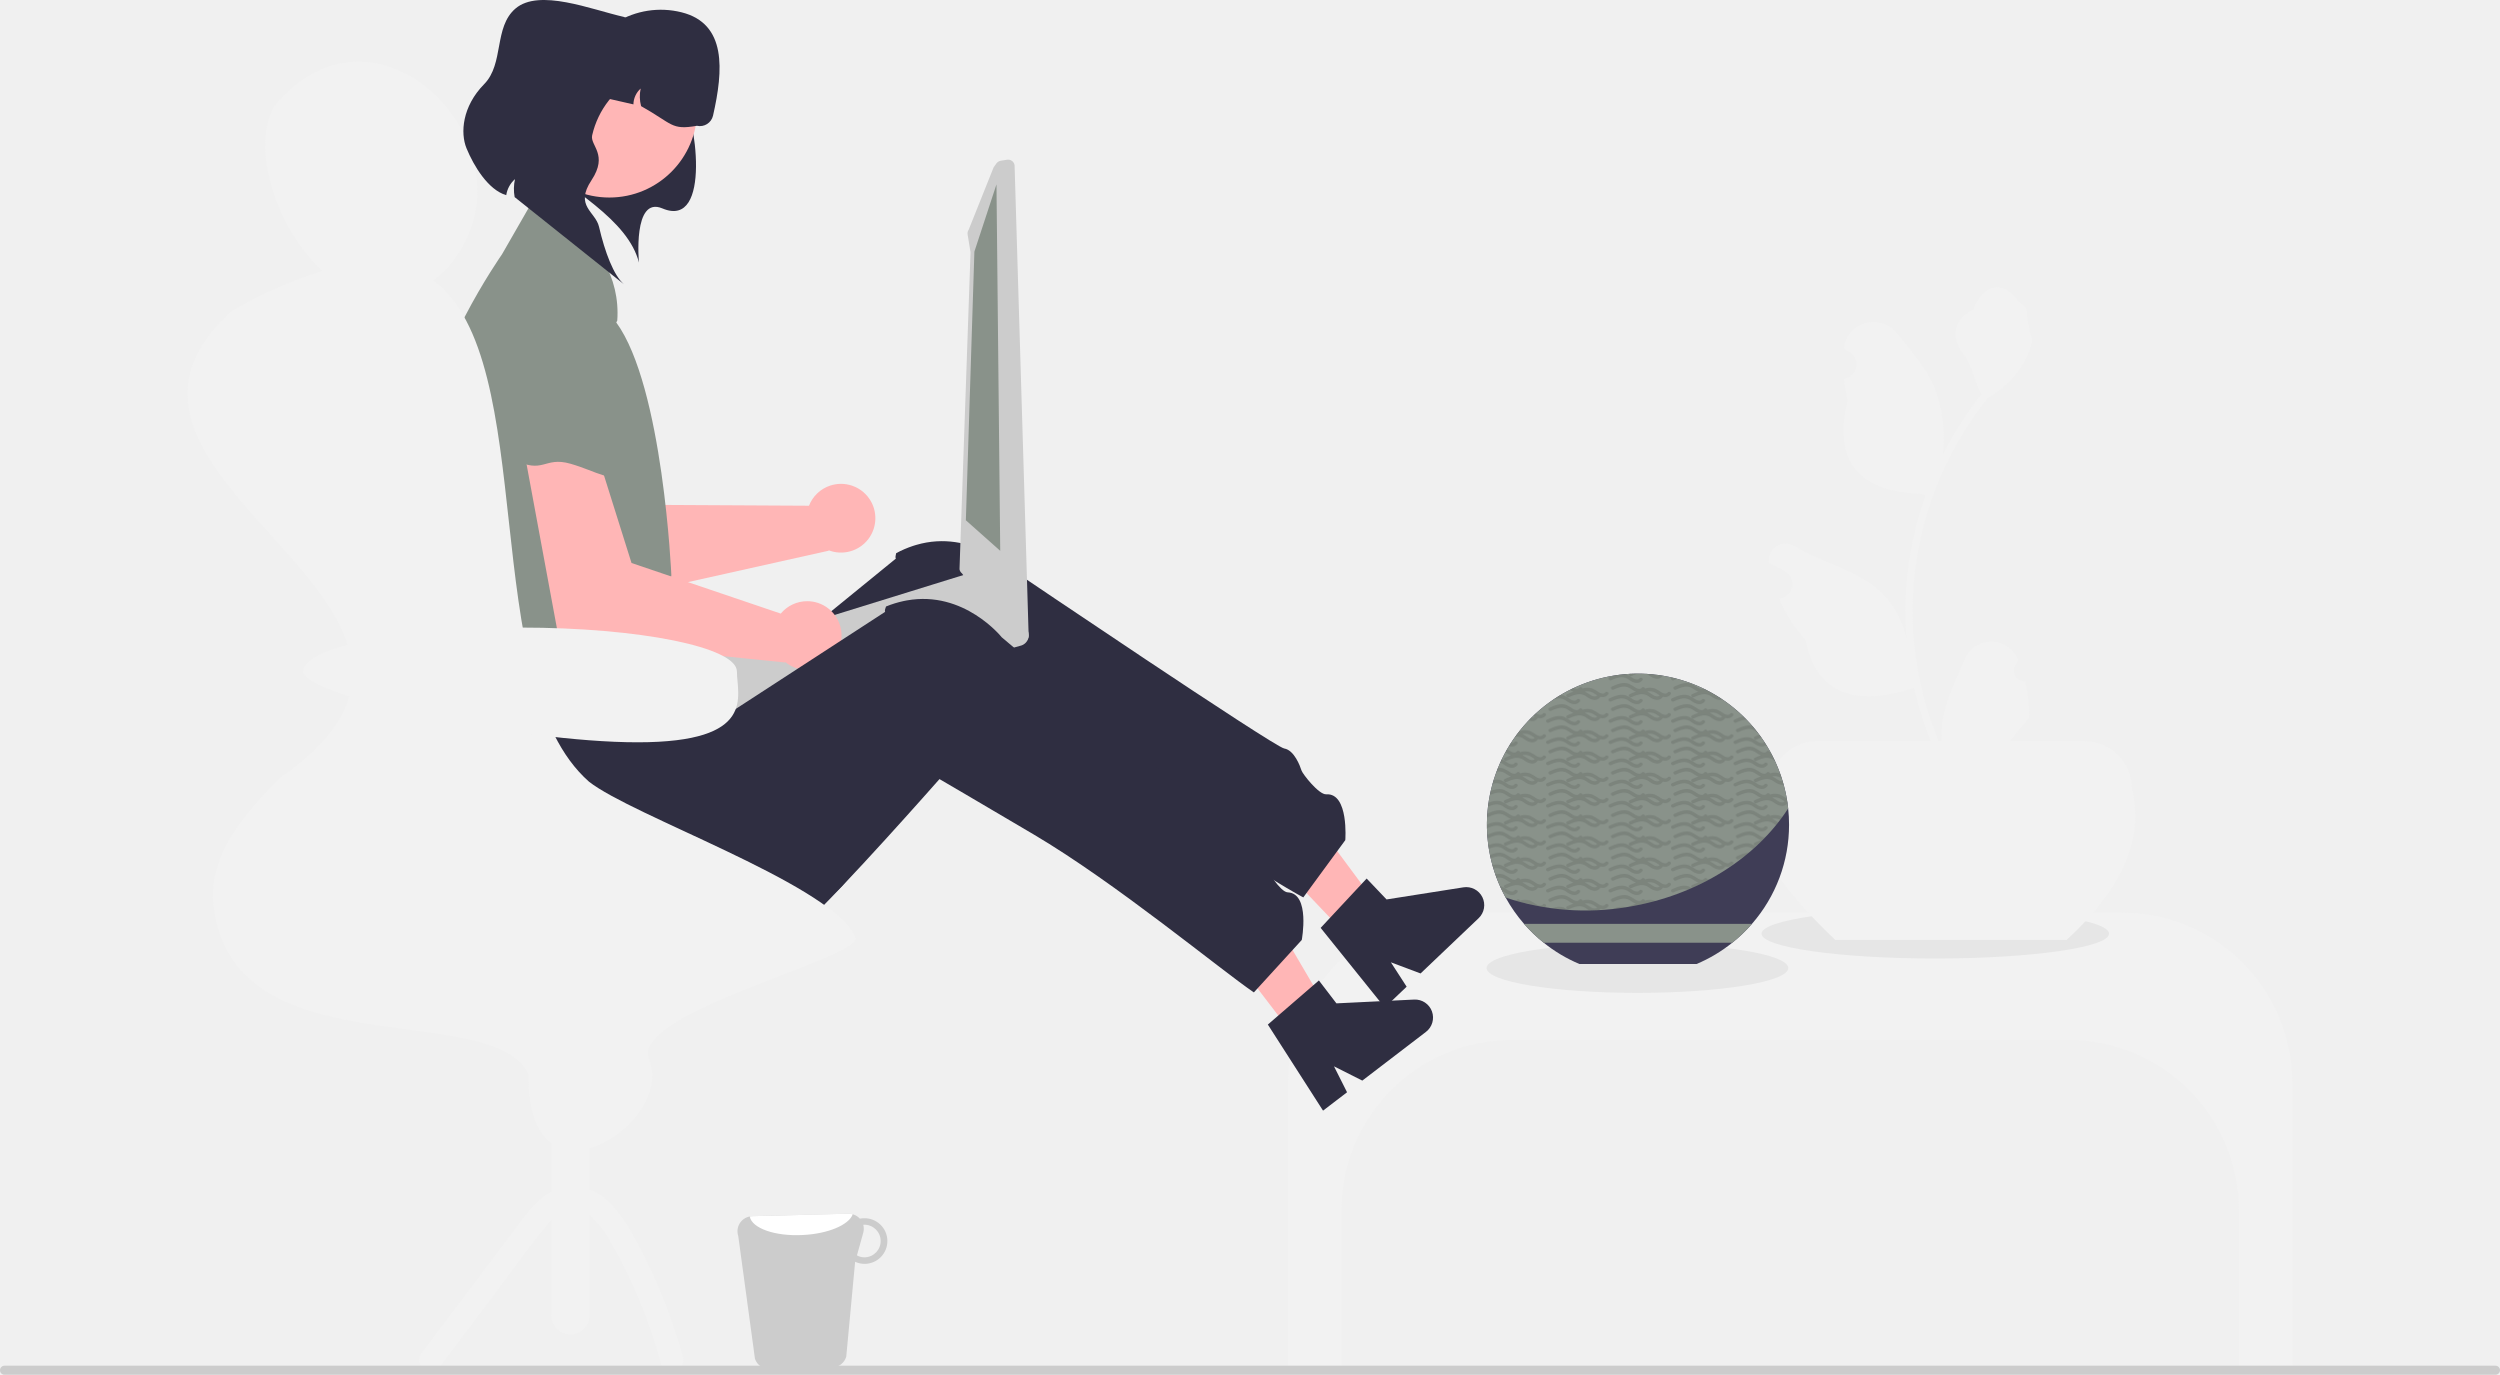
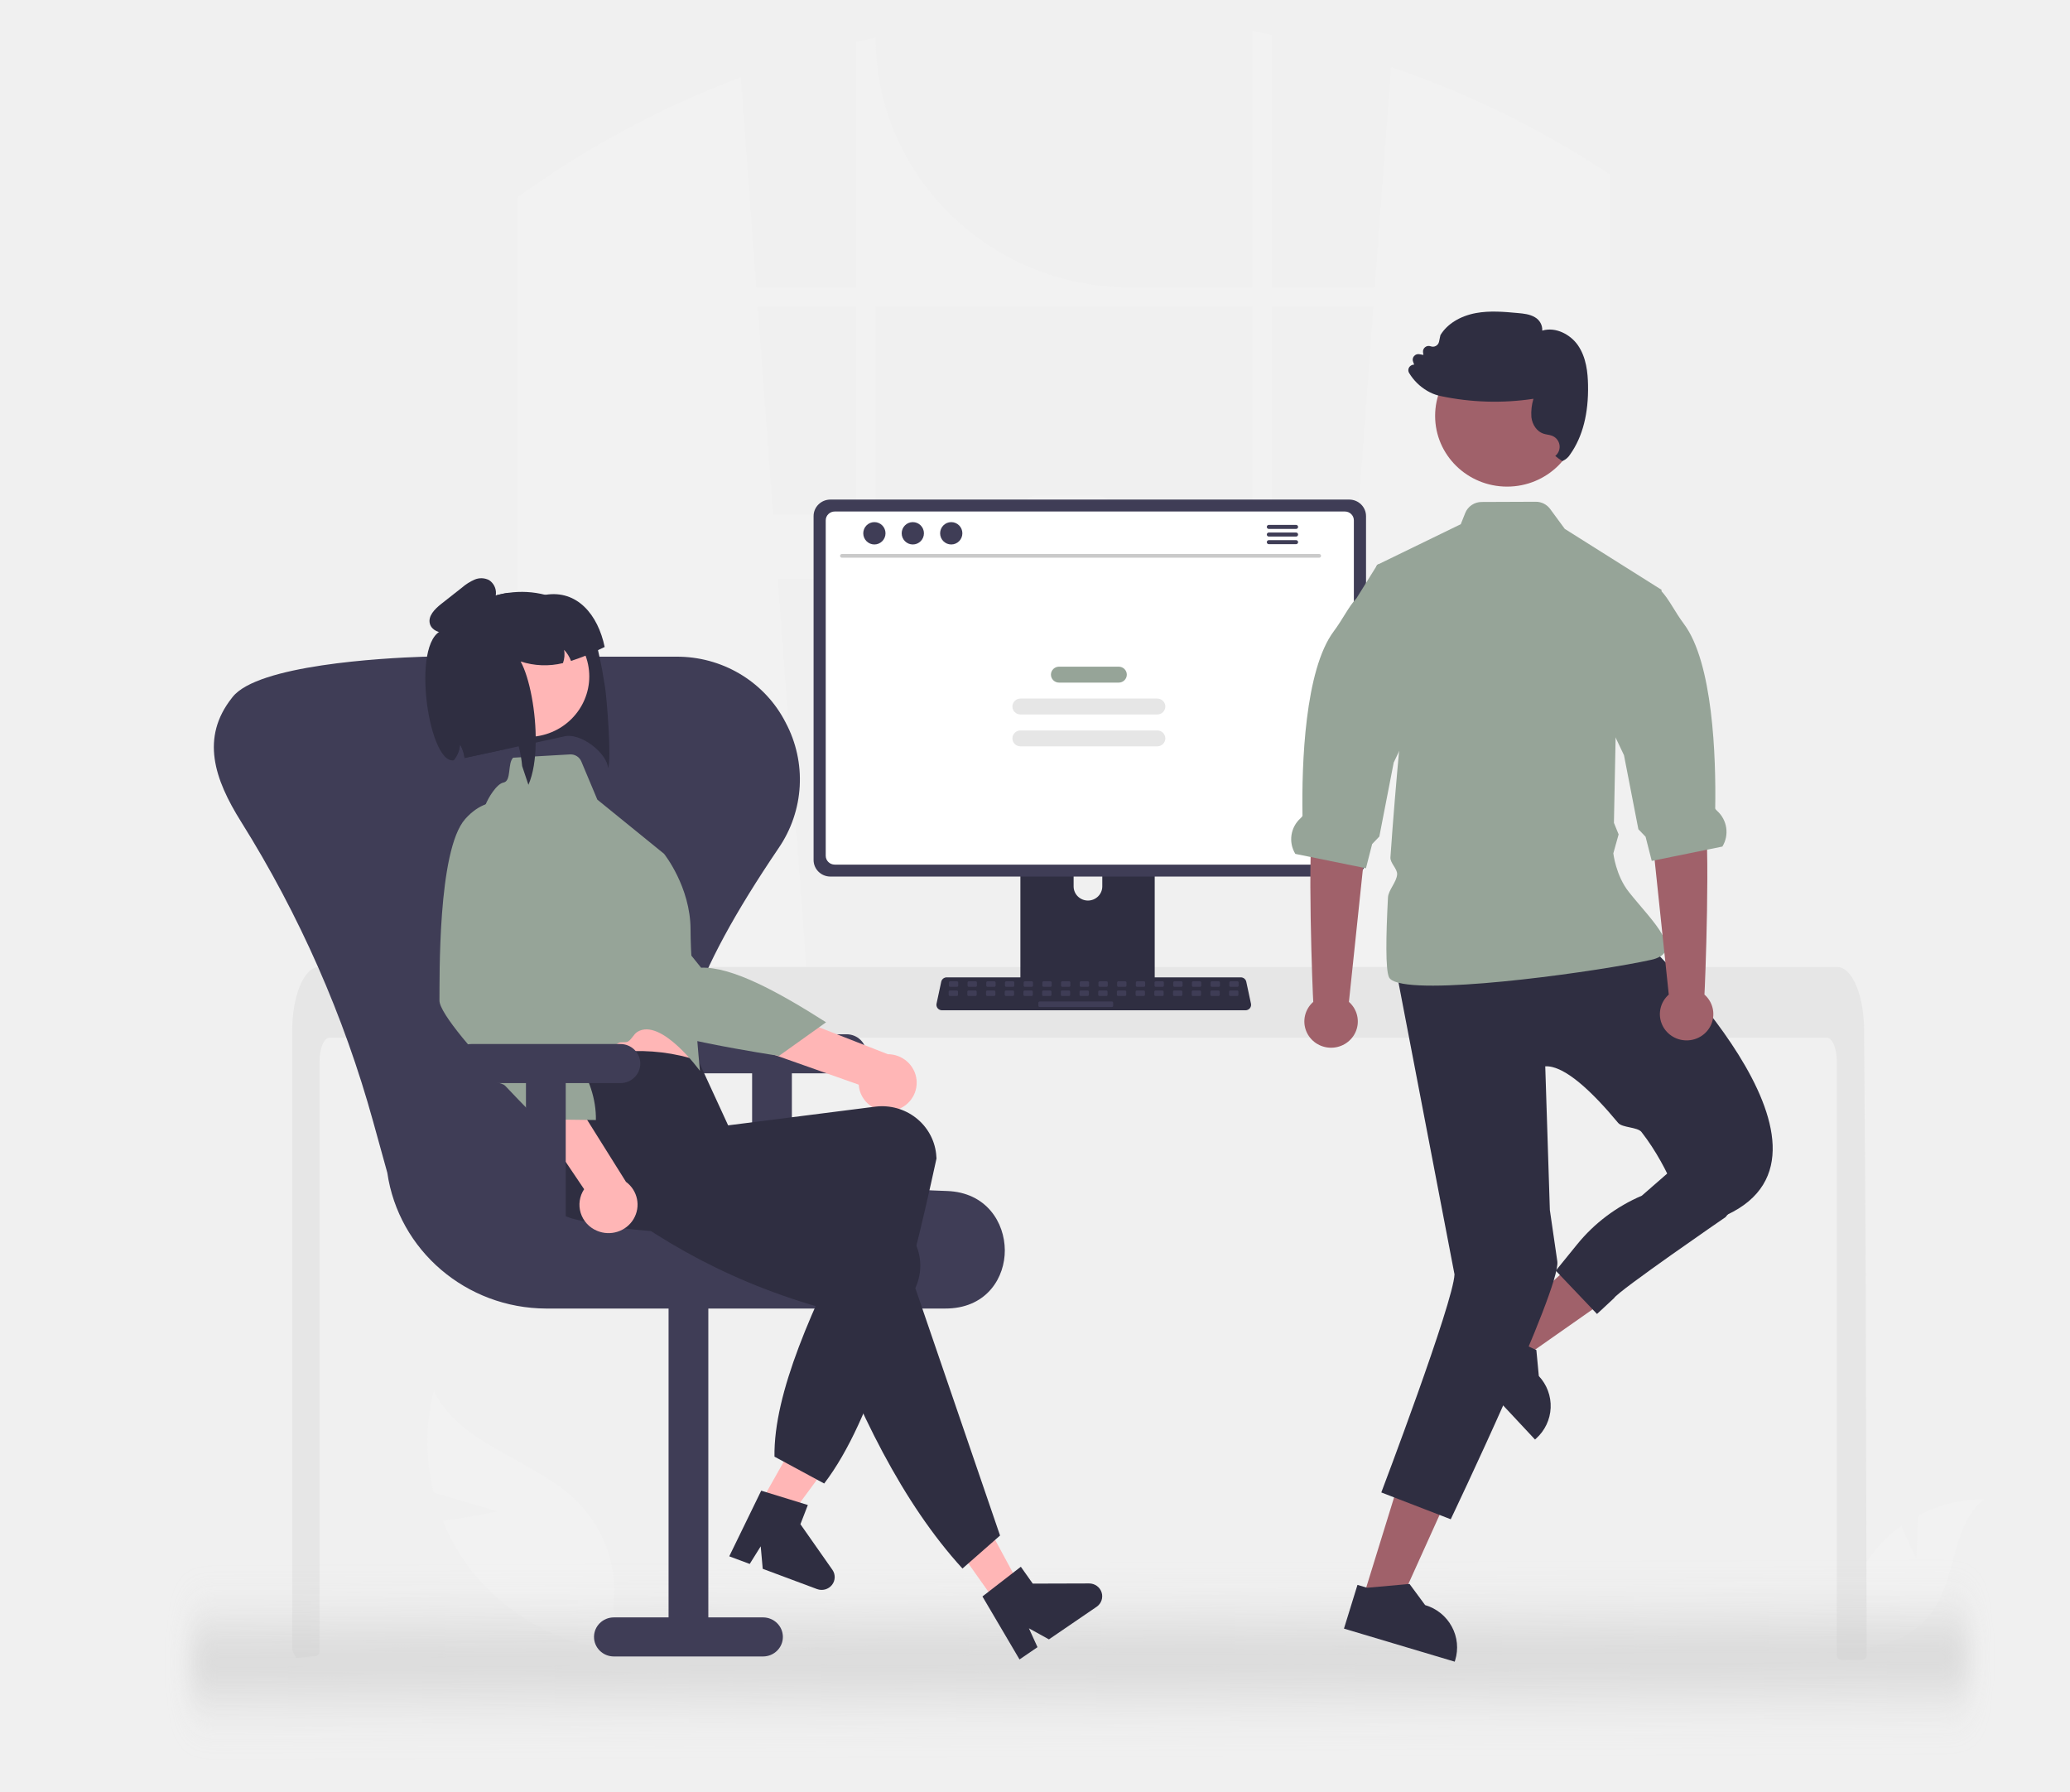
- <svg xmlns="http://www.w3.org/2000/svg" data-name="Layer 1" width="654.67" height="360.007" viewBox="0 0 654.67 360.007">
-   <defs>
-     <pattern id="e28a9de8-4fee-4e00-8e03-00a0f3e07003-1064" data-name="New Pattern Swatch 2" width="26.471" height="8.986" patternTransform="translate(23.04015 21.15503) scale(0.61812)" patternUnits="userSpaceOnUse" viewBox="0 0 26.471 8.986">
-       <rect width="26.471" height="8.986" fill="none" />
-       <path d="M26.328,4.828a2.864,2.864,0,0,1-2.673,1.143,3.894,3.894,0,0,1-.657-.131.687.687,0,0,1-.092.199,2.864,2.864,0,0,1-2.673,1.143,6.393,6.393,0,0,1-3.012-1.35A5.072,5.072,0,0,0,13.58,4.757,13.338,13.338,0,0,0,9.724,6.035c-.873.396-1.635-.897-.757-1.295A24.878,24.878,0,0,1,11.554,3.695,9.334,9.334,0,0,1,9.642,2.621,5.072,5.072,0,0,0,6.002,1.546a13.34,13.34,0,0,0-3.856,1.278c-.873.396-1.635-.897-.757-1.295C3.589.53,6.187-.568,8.606.336a24.18,24.18,0,0,1,3.006,1.772c.654.357,1.879.696,2.42-.036a.805.805,0,0,1,1.418.278A6.596,6.596,0,0,1,19.606,2.336a24.18,24.18,0,0,1,3.006,1.772c.654.357,1.879.696,2.42-.036C25.6,3.302,26.902,4.051,26.328,4.828Zm-4.687.427c-.338-.197-.669-.409-.998-.634a5.072,5.072,0,0,0-3.64-1.075c-.197.023-.39.071-.584.11.998.433,1.82,1.141,2.773,1.662.654.357,1.879.696,2.42-.036C21.619,5.27,21.631,5.266,21.64,5.255Z" opacity="0.1" />
-       <path d="M13.032,7.071c-.541.733-1.766.393-2.42.036A24.18,24.18,0,0,0,7.606,5.336c-2.419-.904-5.017.194-7.217,1.193-.878.398-.116,1.692.757,1.295a13.34,13.34,0,0,1,3.856-1.278A5.072,5.072,0,0,1,8.642,7.621a6.392,6.392,0,0,0,3.012,1.35,2.864,2.864,0,0,0,2.673-1.143C14.902,7.051,13.6,6.302,13.032,7.071Z" opacity="0.1" />
-     </pattern>
+ <svg xmlns="http://www.w3.org/2000/svg" data-name="Layer 1" width="774.131" height="669.898" viewBox="0 0 774.131 669.898" version="1.1" id="svg173">
+   <defs id="defs177">
+     <filter style="color-interpolation-filters:sRGB" id="filter994" x="-0.015" y="-1.59" width="1.03" height="4.179">
+       <feGaussianBlur stdDeviation="1.626" id="feGaussianBlur996" />
+     </filter>
  </defs>
-   <path d="M828.33,509h-173.748a44.626,44.626,0,0,0-44.626,44.626V628h14V586.961a44.626,44.626,0,0,1,44.626-44.626h145.748a44.626,44.626,0,0,1,44.626,44.626V628h14V553.626A44.626,44.626,0,0,0,828.33,509Z" transform="translate(-272.665 -269.9964)" fill="#f2f2f2" />
-   <ellipse cx="506.791" cy="244.504" rx="45.5" ry="6.5" fill="#e6e6e6" />
-   <path d="M813.852,516.13H753.248c-14.961-14.338-25.658-28.156-17.094-39.626a12.432,12.432,0,0,1,12.432-12.432h69.928A12.432,12.432,0,0,1,830.946,476.504C834.207,489.573,828.381,502.784,813.852,516.13Z" transform="translate(-272.665 -269.9964)" fill="#f2f2f2" />
-   <path d="M802.968,448.422a2.807,2.807,0,0,1-2.035-4.866l.192-.765q-.038-.092-.076-.184a7.539,7.539,0,0,0-13.907.052c-2.275,5.478-5.17,10.966-5.883,16.758a22.304,22.304,0,0,0,.392,7.671A89.419,89.419,0,0,1,773.517,429.949a86.307,86.307,0,0,1,.535-9.628q.443-3.931,1.231-7.807A90.456,90.456,0,0,1,793.221,374.177a24.073,24.073,0,0,0,10.012-10.387,18.363,18.363,0,0,0,1.67-5.018c-.487.064-1.838-7.359-1.47-7.815-.679-1.031-1.895-1.543-2.637-2.549-3.689-5.002-8.773-4.129-11.426,2.669-5.669,2.861-5.724,7.606-2.245,12.169,2.213,2.903,2.517,6.832,4.459,9.94-.2.256-.408.503-.607.759a91.04,91.04,0,0,0-9.502,15.054,37.846,37.846,0,0,0-2.259-17.579c-2.163-5.217-6.216-9.611-9.786-14.122-4.288-5.418-13.08-3.053-13.836,3.814q-.011.1-.021.199.795.449,1.557.952a3.808,3.808,0,0,1-1.535,6.93l-.078.012a37.89,37.89,0,0,0,.999,5.665c-4.579,17.71,5.307,24.16,19.424,24.45.312.16.615.32.927.471a92.926,92.926,0,0,0-5.002,23.539,88.137,88.137,0,0,0,.064,14.231l-.024-.168a23.289,23.289,0,0,0-7.95-13.448c-6.118-5.026-14.762-6.877-21.363-10.916a4.371,4.371,0,0,0-6.694,4.252q.013.088.027.176a25.578,25.578,0,0,1,2.868,1.382q.795.449,1.557.952a3.808,3.808,0,0,1-1.535,6.93l-.078.012c-.056.008-.104.016-.16.024a37.923,37.923,0,0,0,6.975,10.923c2.863,15.46,15.162,16.927,28.318,12.425h.008a92.897,92.897,0,0,0,6.24,18.218h22.293c.08-.248.152-.503.224-.751a25.33,25.33,0,0,1-6.169-.367c1.654-2.03,3.308-4.075,4.962-6.105a1.386,1.386,0,0,0,.104-.12c.839-1.039,1.686-2.069,2.525-3.108l0-.001a37.101,37.101,0,0,0-1.087-9.451Z" transform="translate(-272.665 -269.9964)" fill="#f2f2f2" />
-   <polygon points="353.657 245.975 361.653 238.365 336.106 203.905 324.306 215.136 353.657 245.975" fill="#ffb6b6" />
-   <path d="M618.501,512.978l12.048-12.92,5.209,5.473L655.884,502.36a4.719,4.719,0,0,1,3.988,8.08l-15.207,14.474-7.773-2.919,4.129,6.387-5.734,5.457Z" transform="translate(-272.665 -269.9964)" fill="#2f2e41" />
-   <path d="M624.956,490l-11,15c-9.31-4.96-39.024-24.641-61.784-34.951-14.71-6.68-26.06-11.76-26.06-11.76s-1.53,2.17-3.97,5.58c-8.93,12.5-30.02,41.59-32.03,40.51-2.55-1.37-5.44,1.08-5.08,6.1.26,3.66-5.93,6.33-9.31,7.52-1.27.44-2.14.68-2.14.68-.58.37-1.16.74-1.73,1.09-18.51,11.31-40.2,8.12-55.1-4a48.009,48.009,0,0,1-17.83-35.53l-1.33-31,45-2,8.01,15.21,14.21-11.58,31.11-25.35,11.36-9.26s-.3-.04.06-1.4a27.175,27.175,0,0,1,4.45-1.92q.39-.135.78-.24c14.65-4.32,25.76,6.92,25.76,6.92S606.286,465.57,608.956,466c2.67.44,4.206,4.729,4.526,5.749.31.96,4.564,6.381,6.474,6.251C625.916,477.61,624.956,490,624.956,490Z" transform="translate(-272.665 -269.9964)" fill="#2f2e41" />
-   <path d="M490.053,397.162a8.98,8.98,0,0,0-5.54,5.267l-41.264-.227-21.95-30.362-16.316,7.224,26.555,48.115,58.132-12.968-.034-.121a9,9,0,1,0,.417-16.927Z" transform="translate(-272.665 -269.9964)" fill="#ffb6b6" />
-   <path d="M413.589,351.151l-.857.126a17.304,17.304,0,0,0-14.685,19.233c.663,5.309,1.049,10.061.468,11.006-1.428,2.326-1.975,4.275.828,4.567s-3.038-1.424,5.89.069,7.349-3.251,14.623-3.565,12.181,1.564,14.472-2.535,8.679-4.267,5.171-8.294-4.459-.549-7.301-9.088q-.043-.128-.086-.255A16.935,16.935,0,0,0,413.589,351.151Z" transform="translate(-272.665 -269.9964)" fill="#89928a" />
-   <path d="M389.498,340.551a33.222,33.222,0,0,1-3.38,2.88q-.525.405-1.05.75c-10.15,6.87-20.17,3.93-27.98-3.24-12.07-11.1-18.85-32.33-12.59-43.11,14.02-17.1,32.22-13.43,43.28-1.81C398.518,307.291,402.538,326.051,389.498,340.551Z" transform="translate(-272.665 -269.9964)" fill="#f2f2f2" />
-   <path d="M433.562,354.789c-.86-.55-1.72-1.08-2.6-1.59q-.585-.795-1.2-1.56Z" transform="translate(-272.665 -269.9964)" fill="#f2f2f2" />
-   <path d="M409.042,309.429c13.317,10.131,28.148,18.193,30.944,29.342,0,0-1.675-17.517,6.137-14.197,13.125,5.579,8.684-24.761,5.004-29.722-6.134-8.269-26.819-12.967-26.819-12.967l-14.674,8.055Z" transform="translate(-272.665 -269.9964)" fill="#2f2e41" />
-   <path d="M470.369,625.839a3.968,3.968,0,0,0,3.824,2.679l16.384-.422a3.914,3.914,0,0,0,3.699-2.88l2.319-24.793a6.057,6.057,0,0,0,2.621.539,5.975,5.975,0,1,0-.3-11.947,5.062,5.062,0,0,0-1.074.112,4.05,4.05,0,0,0-3.014-1.301l-25.203.651a3.62,3.62,0,0,0-.622.077,3.936,3.936,0,0,0-3.014,5.111Zm26.701-27.099,1.65-5.908a4.024,4.024,0,0,0,.013-2.087c.08-0.0.151-.038.231-.038a4.274,4.274,0,0,1,.2,8.545A4.023,4.023,0,0,1,497.07,598.74Z" transform="translate(-272.665 -269.9964)" fill="#ccc" />
-   <path d="M469.003,588.554c.537,3.07,6.574,5.228,13.833,4.853,6.675-.308,12.133-2.651,13.133-5.429a3.727,3.727,0,0,0-1.141-.152l-25.203.651A3.62,3.62,0,0,0,469.003,588.554Z" transform="translate(-272.665 -269.9964)" fill="#fff" />
-   <circle cx="159.566" cy="28.726" r="23" fill="#ffb6b6" />
-   <path d="M423.948,289.922l-.885,3.887,15.472,3.522a5.706,5.706,0,0,1,1.903-4.155,9.721,9.721,0,0,0,.111,4.613c8.344,4.682,7.865,6.341,14.608,5.147a3.533,3.533,0,0,0,4.229-2.661v0c2.713-11.919,3.605-24.1-8.255-27.058A22.324,22.324,0,0,0,423.948,289.922Z" transform="translate(-272.665 -269.9964)" fill="#2f2e41" />
-   <path d="M541.396,434.529a.981.981,0,0,0-.188-.173,2.012,2.012,0,0,0-.616-.482l-1.683-.901L527.735,420.568a2.806,2.806,0,0,0-2.098-.201l-.029.009-4.786,1.48-4.116,1.277-5.75,1.782-39.166,12.128-25.745,7.971a2.785,2.785,0,0,0-1.829,3.448,2.898,2.898,0,0,0,.588,1.044l.819.912,1.718,1.914,3.981,8.25,1.105,1.233a2.775,2.775,0,0,0,2.866.804l84.815-23.585a2.824,2.824,0,0,0,1.29-4.507Z" transform="translate(-272.665 -269.9964)" fill="#ccc" />
-   <path d="M536.36,311.824l-1.642.266a1.728,1.728,0,0,0-1.119.695l-.724,1.012-6.527,16.322a1.728,1.728,0,0,0-.297,1.288l.765,4.65L523.925,419.063a1.748,1.748,0,0,0,.647,1.084l12.673,16.952.296.235.638.5a1.756,1.756,0,0,0,1.147.365l1.077-.051a1.73,1.73,0,0,0,1.265-.645,1.704,1.704,0,0,0,.359-1.37L538.351,313.244a1.725,1.725,0,0,0-1.982-1.422Z" transform="translate(-272.665 -269.9964)" fill="#ccc" />
-   <polygon points="260.945 48.277 255.163 65.891 252.927 136.244 261.927 144.244 260.945 48.277" fill="#89928a" />
-   <path d="M418.777,327.411l-7.39-3.463-7.276,12.661s-19.542,27.887-19.825,48.005,3.185,26.101,3.185,26.101-8.426,6.299-4.213,10.15,13.54,5.512,6.376,7.181-5.348,18.569,2.652,21.569,50.964,2.974,50.964,2.974a7.651,7.651,0,0,1,1.89-7.534c3.331-3.339,6.331-.943,3.331-6.141s-8-2.198-4-9.198,3.999-9.092,3.999-9.092-2.144-49.357-14.427-66.193h0l.262-.463v0A27.103,27.103,0,0,0,418.777,327.411Z" transform="translate(-272.665 -269.9964)" fill="#89928a" />
-   <path d="M427.732,305.432a23.011,23.011,0,0,1,31.863-15.872,14.032,14.032,0,0,0-6.139-7.57l-17.415-7.561c-8.59-1.956-22.188-7.506-28.393-2.191-5.717,4.883-2.934,14.441-8.198,19.794-5.769,5.866-6.259,12.803-4.623,16.793,1.893,4.616,5.679,10.913,10.405,12.276a6.989,6.989,0,0,1,2.289-4.197,11.966,11.966,0,0,0-.087,4.708l28.608,22.817c-2.672-2.324-4.948-8.312-6.516-15.056-.928-3.992-6.465-5.393-1.975-12.169S427.123,308.11,427.732,305.432Z" transform="translate(-272.665 -269.9964)" fill="#2f2e41" />
-   <path d="M144.377,265.432h10a0,0,0,0,1,0,0v79a5,5,0,0,1-5,5h0a5,5,0,0,1-5-5v-79A0,0,0,0,1,144.377,265.432Z" fill="#f2f2f2" />
-   <path d="M402.132,349.109" transform="translate(-272.665 -269.9964)" fill="#f2f2f2" />
-   <path d="M388.021,627.652l13.993-18.558c4.44-5.888,8.697-12.011,13.387-17.691,1.667-2.018,3.602-4.104,6.067-4.714a5.09,5.09,0,0,1,2.941.125,9.142,9.142,0,0,1,3.037,1.78,25.337,25.337,0,0,1,5.119,6.626c1.747,3.034,3.362,6.147,4.865,9.308a136.689,136.689,0,0,1,8.281,22.371c1.026,3.717,6.816,2.139,5.786-1.595a146.087,146.087,0,0,0-8.017-21.942q-2.377-5.191-5.172-10.176a35.867,35.867,0,0,0-5.813-8.081A14.8,14.8,0,0,0,423.7,580.605c-3.605-.392-6.949,1.232-9.626,3.514-2.689,2.293-4.71,5.325-6.822,8.126l-7.443,9.871-16.97,22.507c-.976,1.295-.207,3.354,1.076,4.105a3.073,3.073,0,0,0,4.105-1.076Z" transform="translate(-272.665 -269.9964)" fill="#f2f2f2" />
-   <path d="M484.042,427.429a8.98,8.98,0,0,0-6.92,3.248l-39.08-13.248L426.804,381.689l-17.762,1.701,10,54.039,59.252,6.055.006-.126a9,9,0,1,0,5.742-15.929Z" transform="translate(-272.665 -269.9964)" fill="#ffb6b6" />
-   <path d="M426.023,359.624l-.853-.151a17.304,17.304,0,0,0-20.008,13.611c-1.048,5.247-2.183,9.877-3.032,10.59-2.09,1.756-3.224,3.433-.657,4.594s-2.433-2.311,5.567,1.925,8-.764,15,1.236,11.064,5.331,14.532,2.165,9.583-1.307,7.525-6.236-4.057-1.929-4.057-10.929q0-.135-.001-.269A16.935,16.935,0,0,0,426.023,359.624Z" transform="translate(-272.665 -269.9964)" fill="#89928a" />
-   <ellipse cx="428.791" cy="253.504" rx="39.5" ry="6.5" fill="#e6e6e6" />
-   <path d="M741.161,485.96a39.391,39.391,0,0,1-9.711,25.961,38.646,38.646,0,0,1-5.161,4.945,39.234,39.234,0,0,1-9.327,5.563H686.241a39.234,39.234,0,0,1-9.327-5.563,38.646,38.646,0,0,1-5.161-4.945,39.997,39.997,0,0,1-4.803-6.867,39.562,39.562,0,1,1,73.983-23.359A38.935,38.935,0,0,1,741.161,485.96Z" transform="translate(-272.665 -269.9964)" fill="#3f3d56" />
-   <path d="M731.45,511.921a38.646,38.646,0,0,1-5.161,4.945H676.914a38.646,38.646,0,0,1-5.161-4.945Z" transform="translate(-272.665 -269.9964)" fill="#89928a" />
-   <path d="M740.932,481.695c-8.264,12.826-23.476,22.778-41.995,25.8a66.225,66.225,0,0,1-31.988-2.442,39.562,39.562,0,1,1,73.983-23.359Z" transform="translate(-272.665 -269.9964)" fill="#89928a" />
-   <path d="M740.932,481.695c-8.264,12.826-23.476,22.778-41.995,25.8a66.225,66.225,0,0,1-31.988-2.442,39.562,39.562,0,1,1,73.983-23.359Z" transform="translate(-272.665 -269.9964)" fill="url(#e28a9de8-4fee-4e00-8e03-00a0f3e07003-1064)" />
-   <polygon points="339.465 272.115 348.231 265.407 326.528 228.405 313.591 238.306 339.465 272.115" fill="#ffb6b6" />
-   <path d="M604.675,538.297l13.364-11.553,4.592,6,20.351-.994a4.719,4.719,0,0,1,3.099,8.461l-16.672,12.759-7.415-3.735,3.42,6.793-6.286,4.811Z" transform="translate(-272.665 -269.9964)" fill="#2f2e41" />
-   <path d="M613.557,516.143l-12.545,13.734c-8.724-5.93-36.156-28.685-57.679-41.377-13.909-8.219-24.648-14.487-24.648-14.487s-1.754,1.993-4.546,5.122c-10.219,11.47-34.308,38.13-36.19,36.841-2.388-1.636-5.524.49-5.705,5.52-.134,3.667-6.575,5.657-10.063,6.478-1.31.301-2.201.447-2.201.447-.616.306-1.233.611-1.837.898-19.616,9.259-40.839,3.761-54.353-9.887a48.009,48.009,0,0,1-13.916-37.237l2.003-30.964,44.955,2.838,6.332,15.981,15.37-9.989L492.184,438.193l12.288-7.988s-.294-.072.21-1.385a27.176,27.176,0,0,1,4.63-1.432q.402-.092.801-.155c15.029-2.724,24.869,9.643,24.869,9.643s62.633,52.975,65.242,53.689c2.607.724,3.674,5.153,3.883,6.201.205.988,3.853,6.834,5.766,6.91C615.841,503.928,613.557,516.143,613.557,516.143Z" transform="translate(-272.665 -269.9964)" fill="#2f2e41" />
-   <path d="M411.068,551.331c-9.41-20.14-78.03-.67-82.54-44.68-1.24-12.81,8.36-23.88,17.48-32.96,64.87-44.86-61.79-78.01-12.58-122.3a116.226,116.226,0,0,1,23.66-10.45c11.39-3.35,19.89-2.73,26.33.77a23.723,23.723,0,0,1,2.7,1.72c28.22,20.85,11.15,105.09,40.77,131.25,11.28,8.9,61.17,26.14,69.18,39.58a10.753,10.753,0,0,1,.57,1.12c2.741,5.275-59.088,19.645-54,32C449.638,564.381,410.463,589.165,411.068,551.331Z" transform="translate(-272.665 -269.9964)" fill="#f2f2f2" />
-   <path d="M272.665,628.814a1.186,1.186,0,0,0,1.19,1.19h652.29a1.19,1.19,0,0,0,0-2.38H273.855A1.187,1.187,0,0,0,272.665,628.814Z" transform="translate(-272.665 -269.9964)" fill="#ccc" />
-   <path d="M465.638,445.836c0,6.351,5.363,18.545-26,18.545s-87.575-12.194-87.575-18.545,25.425-11.5,56.787-11.5S465.638,439.484,465.638,445.836Z" transform="translate(-272.665 -269.9964)" fill="#f2f2f2" />
+   <path d="m 597.296,62.149 c -0.809,-0.53 -1.626,-1.032 -2.435,-1.543 a 353.394,347.149 0 0 0 -74.64,-35.542 l -6.078,82.368 H 475.61 V 13.041 c -2.426,-0.493 -4.87,-0.959 -7.314,-1.397 V 107.433 H 422.505 A 95.049,93.37 0 0 1 327.455,14.063 v -9.1e-5 c -2.454,0.52 -4.889,1.077 -7.324,1.671 V 107.433 H 282.835 L 277.045,28.89 A 353.968,347.713 0 0 0 200.89,68.631 c -0.409,0.274 -0.818,0.557 -1.218,0.831 -2.054,1.415 -4.08,2.858 -6.097,4.318 V 388.016 H 303.495 L 301.553,361.586 290.865,216.469 h 215.239 l -10.688,145.117 -1.942,26.431 H 602.175 V 65.326 Q 599.75,63.711 597.296,62.149 Z M 320.132,192.503 H 289.099 L 283.365,114.627 h 36.767 z m 148.164,0 h -52.121 v -1.543 a 5.743,5.642 0 0 0 -5.753,-5.642 h -22.659 a 5.741,5.64 0 0 0 -5.744,5.642 v 1.543 H 327.455 V 114.627 h 140.841 z m 7.314,0 V 114.627 h 38.003 l -5.734,77.876 z" fill="#f2f2f2" id="path2" style="stroke-width:0.921" />
+   <path d="m 716.671,582.752 0.726,-16.046 a 52.757,51.825 0 0 1 24.608,-6.119 c -11.819,9.492 -10.342,27.789 -18.355,40.553 a 31.734,31.173 0 0 1 -23.271,14.405 l -9.89,5.948 a 53.176,52.236 0 0 1 11.208,-42.329 51.365,50.457 0 0 1 9.44,-8.616 c 2.369,6.136 5.533,12.203 5.533,12.203 z" fill="#f2f2f2" id="path4" style="stroke-width:0.921" />
+   <path d="m 186.031,565.168 -23.867,-7.098 a 80.46,79.038 0 0 1 0.062,-38.029 c 9.829,20.733 37.912,25.48 54.097,41.92 a 48.397,47.542 0 0 1 12.907,39.209 l 5.224,16.599 a 81.098,79.665 0 0 1 -59.46,-32.214 78.336,76.951 0 0 1 -9.407,-16.949 c 10.123,-1.128 20.443,-3.437 20.443,-3.437 z" fill="#f2f2f2" id="path6" style="stroke-width:0.921" />
+   <path d="m 698.098,618.87 a 1.894,1.861 0 0 1 -0.548,1.296 1.847,1.815 0 0 1 -1.31,0.53 h -7.472 a 1.852,1.82 0 0 1 -1.859,-1.826 V 396.89 c 0,-4.894 -1.673,-8.865 -3.727,-8.874 H 123.23 c -2.063,0.009 -3.727,3.981 -3.736,8.874 v 220.62 a 1.865,1.832 0 0 1 -1.682,1.817 c -1.506,0.146 -3.011,0.274 -4.508,0.393 -0.037,0 -0.074,0.009 -0.112,0.009 -0.818,0.073 -1.636,0.128 -2.454,0.192 h -0.009 c -0.428,-0.758 -0.836,-1.534 -1.255,-2.31 a 1.94,1.906 0 0 1 -0.204,-0.849 V 385.378 c 0,-1.351 0.056,-2.712 0.149,-4.054 a 52.84,51.906 0 0 1 0.697,-5.496 c 1.571,-8.482 5.121,-14.224 9.155,-14.242 h 567.86 a 4.352,4.275 0 0 1 1.71,0.356 6.667,6.55 0 0 1 2.11,1.452 13.078,12.847 0 0 1 2.073,2.785 c 1.989,3.442 3.411,8.573 3.913,14.544 0,0.055 0.009,0.11 0.009,0.164 0.13,1.479 0.195,2.985 0.186,4.492 l 0.13,19.565 0.084,11.668 0.251,36.61 0.093,13.001 z" fill="#e6e6e6" id="path8" style="stroke-width:0.921" />
+   <path d="m 747.518,614.961 -256.281,0.281 a 1.107,1.087 0 0 1 0,-2.174 l 256.281,-0.281 a 1.107,1.087 0 0 1 0,2.174 z" fill="#cacaca" id="path10" style="mix-blend-mode:normal;stroke-width:0.921;filter:url(#filter994)" transform="matrix(2.576499,0,0,7.300947,-1192.046,-3862.249)" />
+   <path d="m 429.411,296.729 h -45.39 a 2.422,2.379 0 0 0 -2.418,2.382 v 70.436 h 50.233 v -70.436 a 2.423,2.38 0 0 0 -2.424,-2.382 z m -22.542,40.021 a 5.385,5.29 0 0 1 -5.36,-5.265 v -8.124 a 5.36,5.265 0 0 1 10.72,0 v 8.124 a 5.385,5.29 0 0 1 -5.36,5.265 z" fill="#2f2e41" id="path12" style="stroke-width:0.921" />
+   <path d="M 504.573,186.806 H 310.549 a 6.298,6.187 0 0 0 -6.288,6.177 v 128.615 a 6.294,6.183 0 0 0 6.288,6.177 h 194.025 a 6.294,6.183 0 0 0 6.288,-6.177 V 192.984 a 6.298,6.187 0 0 0 -6.288,-6.177 z" fill="#3f3d56" id="path14" style="stroke-width:0.921" />
+   <path d="M 502.95,191.267 H 312.166 a 3.37,3.311 0 0 0 -3.363,3.31 v 125.427 a 3.369,3.309 0 0 0 3.363,3.304 h 190.784 a 3.369,3.309 0 0 0 3.363,-3.304 V 194.577 a 3.37,3.311 0 0 0 -3.363,-3.31 z" fill="#ffffff" id="path16" style="stroke-width:0.921" />
+   <path d="m 381.448,367.294 v 6.796 a 1.355,1.331 0 0 0 1.352,1.329 h 47.839 a 1.359,1.335 0 0 0 1.352,-1.329 v -6.796 z" fill="#3f3d56" id="path18" style="stroke-width:0.921" />
+   <path d="M 465.792,377.783 H 352.286 a 2.088,2.051 0 0 1 -2.043,-2.474 l 1.761,-8.217 a 2.097,2.06 0 0 1 2.043,-1.629 h 109.984 a 2.097,2.06 0 0 1 2.043,1.629 l 1.761,8.217 a 2.088,2.051 0 0 1 -2.043,2.474 z" fill="#2f2e41" id="path20" style="stroke-width:0.921" />
+   <rect x="354.853" y="366.943" width="3.496" height="2.06" rx="0.454" fill="#3f3d56" id="rect22" style="stroke-width:0.921" />
+   <rect x="361.845" y="366.943" width="3.496" height="2.06" rx="0.454" fill="#3f3d56" id="rect24" style="stroke-width:0.921" />
+   <rect x="368.837" y="366.943" width="3.496" height="2.06" rx="0.454" fill="#3f3d56" id="rect26" style="stroke-width:0.921" />
+   <rect x="375.828" y="366.943" width="3.496" height="2.06" rx="0.454" fill="#3f3d56" id="rect28" style="stroke-width:0.921" />
+   <rect x="382.82" y="366.943" width="3.496" height="2.06" rx="0.454" fill="#3f3d56" id="rect30" style="stroke-width:0.921" />
+   <rect x="389.812" y="366.943" width="3.496" height="2.06" rx="0.454" fill="#3f3d56" id="rect32" style="stroke-width:0.921" />
+   <rect x="396.804" y="366.943" width="3.496" height="2.06" rx="0.454" fill="#3f3d56" id="rect34" style="stroke-width:0.921" />
+   <rect x="403.795" y="366.943" width="3.496" height="2.06" rx="0.454" fill="#3f3d56" id="rect36" style="stroke-width:0.921" />
+   <rect x="410.787" y="366.943" width="3.496" height="2.06" rx="0.454" fill="#3f3d56" id="rect38" style="stroke-width:0.921" />
+   <rect x="417.779" y="366.943" width="3.496" height="2.06" rx="0.454" fill="#3f3d56" id="rect40" style="stroke-width:0.921" />
+   <rect x="424.771" y="366.943" width="3.496" height="2.06" rx="0.454" fill="#3f3d56" id="rect42" style="stroke-width:0.921" />
+   <rect x="431.762" y="366.943" width="3.496" height="2.06" rx="0.454" fill="#3f3d56" id="rect44" style="stroke-width:0.921" />
+   <rect x="438.754" y="366.943" width="3.496" height="2.06" rx="0.454" fill="#3f3d56" id="rect46" style="stroke-width:0.921" />
+   <rect x="445.746" y="366.943" width="3.496" height="2.06" rx="0.454" fill="#3f3d56" id="rect48" style="stroke-width:0.921" />
+   <rect x="452.738" y="366.943" width="3.496" height="2.06" rx="0.454" fill="#3f3d56" id="rect50" style="stroke-width:0.921" />
+   <rect x="459.729" y="366.943" width="3.496" height="2.06" rx="0.454" fill="#3f3d56" id="rect52" style="stroke-width:0.921" />
+   <rect x="354.77" y="370.377" width="3.496" height="2.06" rx="0.454" fill="#3f3d56" id="rect54" style="stroke-width:0.921" />
+   <rect x="361.762" y="370.377" width="3.496" height="2.06" rx="0.454" fill="#3f3d56" id="rect56" style="stroke-width:0.921" />
+   <rect x="368.754" y="370.377" width="3.496" height="2.06" rx="0.454" fill="#3f3d56" id="rect58" style="stroke-width:0.921" />
+   <rect x="375.746" y="370.377" width="3.496" height="2.06" rx="0.454" fill="#3f3d56" id="rect60" style="stroke-width:0.921" />
+   <rect x="382.737" y="370.377" width="3.496" height="2.06" rx="0.454" fill="#3f3d56" id="rect62" style="stroke-width:0.921" />
+   <rect x="389.729" y="370.377" width="3.496" height="2.06" rx="0.454" fill="#3f3d56" id="rect64" style="stroke-width:0.921" />
+   <rect x="396.721" y="370.377" width="3.496" height="2.06" rx="0.454" fill="#3f3d56" id="rect66" style="stroke-width:0.921" />
+   <rect x="403.713" y="370.377" width="3.496" height="2.06" rx="0.454" fill="#3f3d56" id="rect68" style="stroke-width:0.921" />
+   <rect x="410.704" y="370.377" width="3.496" height="2.06" rx="0.454" fill="#3f3d56" id="rect70" style="stroke-width:0.921" />
+   <rect x="417.696" y="370.377" width="3.496" height="2.06" rx="0.454" fill="#3f3d56" id="rect72" style="stroke-width:0.921" />
+   <rect x="424.688" y="370.377" width="3.496" height="2.06" rx="0.454" fill="#3f3d56" id="rect74" style="stroke-width:0.921" />
+   <rect x="431.68" y="370.377" width="3.496" height="2.06" rx="0.454" fill="#3f3d56" id="rect76" style="stroke-width:0.921" />
+   <rect x="438.672" y="370.377" width="3.496" height="2.06" rx="0.454" fill="#3f3d56" id="rect78" style="stroke-width:0.921" />
+   <rect x="445.663" y="370.377" width="3.496" height="2.06" rx="0.454" fill="#3f3d56" id="rect80" style="stroke-width:0.921" />
+   <rect x="452.655" y="370.377" width="3.496" height="2.06" rx="0.454" fill="#3f3d56" id="rect82" style="stroke-width:0.921" />
+   <rect x="459.647" y="370.377" width="3.496" height="2.06" rx="0.454" fill="#3f3d56" id="rect84" style="stroke-width:0.921" />
+   <rect x="388.331" y="374.498" width="27.967" height="2.06" rx="0.454" fill="#3f3d56" id="rect86" style="stroke-width:0.921" />
+   <path d="M 493.363,208.549 H 314.847 a 0.71,0.698 0 0 1 0,-1.395 h 178.516 a 0.71,0.698 0 0 1 0,1.395 z" fill="#cacaca" id="path88" style="stroke-width:0.921" />
+   <ellipse cx="326.999" cy="199.416" rx="4.16" ry="4.178" fill="#3f3d56" id="ellipse90" style="stroke-width:0.921" />
+   <ellipse cx="341.372" cy="199.416" rx="4.16" ry="4.178" fill="#3f3d56" id="ellipse92" style="stroke-width:0.921" />
+   <ellipse cx="355.744" cy="199.416" rx="4.16" ry="4.178" fill="#3f3d56" id="ellipse94" style="stroke-width:0.921" />
+   <path d="m 484.71,196.274 h -10.209 a 0.773,0.76 0 0 0 0,1.519 h 10.209 a 0.773,0.76 0 0 0 0,-1.519 z" fill="#3f3d56" id="path96" style="stroke-width:0.921" />
+   <path d="m 484.71,199.124 h -10.209 a 0.773,0.76 0 0 0 0,1.519 h 10.209 a 0.773,0.76 0 0 0 0,-1.519 z" fill="#3f3d56" id="path98" style="stroke-width:0.921" />
+   <path d="m 484.71,201.971 h -10.209 a 0.773,0.76 0 0 0 0,1.519 h 10.209 a 0.773,0.76 0 0 0 0,-1.519 z" fill="#3f3d56" id="path100" style="stroke-width:0.921" />
+   <rect x="393.025" y="249.29" width="28.374" height="5.96" rx="3.034" fill="#96a498" id="rect102" style="stroke-width:0.921" />
+   <rect x="378.615" y="261.21" width="57.194" height="5.96" rx="3.034" fill="#e6e6e6" id="rect104" style="stroke-width:0.921" />
+   <rect x="378.615" y="273.131" width="57.194" height="5.96" rx="3.034" fill="#e6e6e6" id="rect106" style="stroke-width:0.921" />
+   <path d="m 316.591,386.747 h -55.764 a 7.435,7.304 0 1 0 0,14.608 h 20.447 v 56.604 h 14.87 v -56.604 h 20.447 a 7.435,7.304 0 1 0 0,-14.608 z" fill="#3f3d56" id="path108" style="stroke-width:0.921" />
+   <path d="M 353.396,489.308 H 204.244 a 60.23,59.165 0 0 1 -59.404,-50.794 l -5.28,-19.077 A 435.958,428.254 0 0 0 90.134,307.23 c -9.989,-15.935 -15.13,-31.36 -3.453,-46.21 q 0.149,-0.19 0.293,-0.374 c 9.366,-11.975 55.982,-14.567 71.178,-15.071 q 0.901,-0.03 1.808,-0.03 h 92.771 q 0.908,0 1.808,0.03 a 45.398,44.596 0 0 1 39.254,24.578 46.778,45.951 0 0 1 -2.654,47.045 c -32.588,48.087 -42.565,78.239 -32.351,97.766 9.881,18.887 40.169,28.544 95.318,30.388 14.82,0.496 21.622,11.832 21.67,22.155 0.046,10.056 -6.493,21.159 -20.96,21.772 q -0.705,0.029 -1.42,0.029 z" fill="#3f3d56" id="path110" style="stroke-width:0.921" />
+   <path d="m 229.581,619.406 h 55.764 a 7.435,7.304 0 0 0 0,-14.608 h -20.447 V 481.547 h -14.87 v 123.251 h -20.447 a 7.435,7.304 0 1 0 0,14.608 z" fill="#3f3d56" id="path112" style="stroke-width:0.921" />
+   <path d="m 225.128,250.119 1.169,6.978 c 0.553,3.383 2.555,27.285 1.072,30.136 -0.131,-5.324 -10.223,-13.695 -16.763,-11.783 l -10.263,2.24 -6.37,1.392 -5.184,1.117 -15.065,3.233 c -0.026,-0.172 -0.045,-0.354 -0.072,-0.526 -0.036,-0.217 -0.071,-0.433 -0.116,-0.648 a 13.096,12.864 0 0 0 -1.514,-3.945 10.019,9.842 0 0 1 -1.434,4.64 0.808,0.793 0 0 0 -0.061,0.115 11.835,11.626 0 0 1 -0.884,1.221 0.202,0.198 0 0 0 -0.04,0.036 c 0,0 -3.095,-48.47 -2.771,-48.917 0.237,-0.318 0.477,-0.627 0.727,-0.929 0.248,-0.311 0.489,-0.611 0.749,-0.915 a 0.405,0.397 0 0 0 0.083,-0.101 33.456,32.865 0 0 1 2.304,-2.42 c 0.238,-0.225 0.485,-0.452 0.731,-0.678 a 34.333,33.727 0 0 1 13.177,-7.467 c 0.553,-0.167 1.129,-0.32 1.713,-0.475 0.577,-0.144 1.165,-0.281 1.757,-0.4 l 0.2,-0.04 c 0.282,-0.057 0.576,-0.106 0.86,-0.154 0.357,-0.062 0.716,-0.116 1.067,-0.159 a 34.608,33.997 0 0 1 13.676,0.755 c 0.009,-0.002 0.011,0.007 0.02,0.005 a 35.264,34.641 0 0 1 10.479,4.585 c 5.561,3.607 7.726,9.49 9.263,16.096 0.539,2.268 0.993,4.628 1.488,7.007 z" fill="#2f2e41" id="path114" style="stroke-width:0.921" />
+   <polygon points="292.405,570.768 269.963,611.271 280.299,616.886 307.661,579.054 " fill="#ffb6b6" id="polygon116" transform="matrix(0.9293957,0,0,0.9129715,29.15038,11.64376)" />
+   <path d="m 284.677,557.41 17.439,5.364 -2.776,7.177 11.958,17.05 a 4.882,4.796 0 0 1 -5.754,7.204 l -20.302,-7.577 -0.754,-8.405 -4.112,6.589 -7.654,-2.857 z" fill="#2f2e41" id="path118" style="stroke-width:0.921" />
+   <path d="m 334.466,415.232 a 10.794,10.604 0 0 1 -13.327,-9.642 l -81.937,-28.956 15.037,-12.854 77.77,30.417 a 10.853,10.661 0 0 1 2.457,21.036 z" fill="#ffb6b6" id="path120" style="stroke-width:0.921" />
+   <path d="m 216.312,304.899 c 0,0 -13.8,0.299 -15.027,15.775 -1.227,15.477 28.885,53.758 33.55,60.07 4.665,6.313 56.486,14.083 56.486,14.083 l 17.616,-12.562 c -18.51,-11.782 -35.403,-20.816 -46.74,-20.409 z" fill="#96a498" id="path122" style="stroke-width:0.921" />
+   <path d="m 199.387,373.187 3.363,14.193 c 0,0 0.033,13.087 2.393,15.5 2.343,2.402 53.863,-2.421 53.863,-2.421 0,0 -5.463,-21.089 -5.39,-37.047 z" fill="#ffb6b6" id="path124" style="stroke-width:0.921" />
+   <path d="m 308.226,554.734 -18.588,-10.043 c -0.354,-23.76 14.195,-55.914 31.45,-89.592 -38.591,6.52 -74.999,8.608 -106.489,0.721 A 20.355,19.995 0 0 1 200.042,431.665 q 0.184,-0.751 0.425,-1.486 c 3.769,-11.296 -4.682,-18.376 3.091,-30.8 20.443,-6.858 39.864,-8.795 57.623,-2.739 l 11.127,24.168 55.153,-7.011 a 20.337,19.977 0 0 1 22.625,17.615 q 0.111,0.882 0.145,1.772 c -11.152,51.357 -23.657,97.568 -42.005,121.55 z" fill="#2f2e41" id="path126" style="stroke-width:0.921" />
+   <ellipse cx="141.6" cy="286.854" transform="matrix(0.980391,-0.197062,0.2039235,0.9789868,0,0)" fill="#ffb6b6" id="circle128" rx="23.038" ry="22.663" style="stroke-width:0.921" />
+   <path d="m 191.9,283.329 21.247,-1.232 a 4.313,4.237 0 0 1 4.242,2.614 l 6.004,14.299 24.954,20.261 c 0,0 9.88,12.351 9.903,28.301 0.023,15.951 3.505,52.87 3.505,52.87 0,0 -14.42,-19.938 -23.32,-14.635 -1.514,0.902 -2.047,2.747 -3.633,3.679 -0.791,0.465 -2.619,0.013 -3.418,0.479 -12.264,7.152 -25.054,14.139 -26.25,12.914 -2.346,-2.405 -5.193,-14.697 -5.193,-14.697 l -19.449,-70.196 a 26.466,25.998 0 0 1 3.763,-21.876 c 1.359,-1.879 2.782,-3.277 4.105,-3.508 2.97,-0.621 1.39,-7.161 3.537,-9.272 z" fill="#96a498" id="path130" style="stroke-width:0.921" />
+   <polygon points="343.13,605.789 369.583,643.84 379.233,637.131 357.372,595.887 " fill="#ffb6b6" id="polygon132" transform="matrix(0.9293957,0,0,0.9129715,29.15038,11.64376)" />
+   <path d="m 373.995,574.186 -14.056,12.342 c -22.35,-24.464 -39.246,-58.773 -53.564,-97.736 -37.516,-10.793 -65.808,-28.2 -90.506,-48.868 -8.379,-6.965 -14.66,-15.912 -7.514,-24.396 q 0.501,-0.595 1.046,-1.151 c 8.437,-8.518 29.834,-6.895 42.366,-14.699 l 27.995,29.394 -1.761,7.88 52.583,17.497 a 20.309,19.95 0 0 1 12.394,25.579 q -0.295,0.84 -0.663,1.654 z" fill="#2f2e41" id="path134" style="stroke-width:0.921" />
+   <path d="m 367.41,596.968 14.357,-11.106 4.461,6.304 21.077,-0.063 a 4.882,4.796 0 0 1 2.802,8.733 l -17.832,12.177 -7.486,-4.137 3.212,7.055 -6.723,4.591 z" fill="#2f2e41" id="path136" style="stroke-width:0.921" />
+   <path d="m 223.275,460.235 a 10.794,10.604 0 0 1 -4.824,-15.554 l -48.1,-71.305 19.876,-1.484 43.87,70.031 a 10.853,10.661 0 0 1 -10.822,18.311 z" fill="#ffb6b6" id="path138" style="stroke-width:0.921" />
+   <path d="m 195.619,302.417 c 0,0 -11.249,-7.859 -21.644,3.833 -10.396,11.691 -9.528,60.061 -9.625,67.862 -0.031,2.443 3.56,7.713 8.507,13.801 2.221,2.733 4.715,5.631 7.278,8.512 1.483,1.667 0.205,5.137 1.694,6.757 1.481,1.611 5.729,1.374 7.138,2.869 6.686,7.099 12.118,12.502 12.118,12.502 l 21.767,0.263 c 0.246,-15.895 -10.835,-30.083 -25.071,-43.796 z" fill="#96a498" id="path140" style="stroke-width:0.921" />
+   <path d="m 226.133,241.921 c -0.853,0.414 -1.681,0.813 -2.494,1.191 a 77.269,75.904 0 0 1 -10.089,4.031 12.701,12.476 0 0 0 -2.581,-4.15 10.093,9.915 0 0 1 -0.428,4.96 28.535,28.031 0 0 1 -15.835,-0.601 c 3.345,6.084 5.816,18.904 5.636,30.337 -0.078,6.045 -0.911,11.701 -2.73,15.767 l -2.337,-6.985 a 44.292,43.51 0 0 0 -1.302,-7.389 c -1.567,-6.795 -3.03,-2.252 -5.184,1.117 l -15.065,3.233 c -0.026,-0.172 -0.045,-0.354 -0.072,-0.526 -0.036,-0.217 -0.071,-0.433 -0.116,-0.648 a 13.096,12.864 0 0 0 -1.514,-3.945 10.019,9.842 0 0 1 -1.434,4.64 0.808,0.793 0 0 0 -0.061,0.115 11.835,11.626 0 0 1 -0.884,1.221 0.202,0.198 0 0 0 -0.04,0.036 c -9.726,1.278 -16.544,-47.991 -2.769,-48.908 0.4,-0.027 0.477,-0.627 0.725,-0.938 0.248,-0.311 0.489,-0.611 0.749,-0.915 a 0.405,0.397 0 0 0 0.083,-0.101 c 0.736,-0.838 1.498,-1.643 2.304,-2.42 0.238,-0.225 0.485,-0.452 0.731,-0.678 a 34.85,34.234 0 0 1 13.179,-7.458 c 0.553,-0.167 1.127,-0.329 1.711,-0.484 0.577,-0.144 1.165,-0.281 1.757,-0.4 l 0.2,-0.04 c 0.282,-0.057 0.576,-0.106 0.86,-0.154 0.357,-0.062 0.716,-0.116 1.067,-0.159 a 8.73,8.576 0 0 1 3.283,2.825 l 9.624,-1.935 q 0.382,-0.077 0.77,-0.127 l 0.018,-0.004 c 12.016,-1.977 19.741,7.513 22.236,19.489 z" fill="#2f2e41" id="path142" style="stroke-width:0.921" />
+   <path d="m 173.679,233.211 c -2.061,1.461 -4.229,2.966 -6.743,3.328 -2.515,0.362 -5.458,-0.832 -6.154,-3.233 -0.851,-2.936 1.848,-5.609 4.274,-7.517 l 7.692,-6.05 a 18.598,18.269 0 0 1 4.716,-2.995 6.285,6.174 0 0 1 5.441,0.179 5.843,5.74 0 0 1 2.568,4.997 10.862,10.67 0 0 1 -1.905,5.474 19.6,19.253 0 0 1 -12.724,8.497" fill="#2f2e41" id="path144" style="stroke-width:0.921" />
+   <path d="m 232.016,390.399 h -55.764 a 7.435,7.304 0 1 0 0,14.608 h 20.447 v 56.604 h 14.87 v -56.604 h 20.447 a 7.435,7.304 0 0 0 0,-14.608 z" fill="#3f3d56" id="path146" style="stroke-width:0.921" />
+   <polygon points="608.676,498.102 567.621,535.776 577.388,546.42 623.092,513.812 " fill="#a0616a" id="polygon150" transform="matrix(0.9293957,0,0,0.9129715,29.15038,11.64376)" />
+   <path d="m 575.483,514.545 v -0.009 l -0.92,-9.705 -0.418,-0.192 -2.444,-1.141 -11.534,-5.359 -0.242,-0.256 -2.314,-2.483 -12.816,11.558 17.361,18.588 11.906,12.745 0.4,-0.365 a 16.833,16.535 0 0 0 1.022,-23.381 z" fill="#2f2e41" id="path152" style="stroke-width:0.921" />
+   <polygon points="533.213,588.644 517.018,641.96 530.84,646.159 553.614,594.841 " fill="#a0616a" id="polygon154" transform="matrix(0.9293957,0,0,0.9129715,29.15038,11.64376)" />
+   <path d="m 542.926,608.225 a 16.689,16.394 0 0 0 -9.963,-8.034 l -5.827,-7.897 -0.455,0.036 -15.4,1.388 -0.344,-0.1 -3.271,-0.977 -5.056,16.351 41.423,12.362 0.158,-0.52 a 16.779,16.482 0 0 0 -1.264,-12.608 z" fill="#2f2e41" id="path156" style="stroke-width:0.921" />
+   <path id="b2eb929e-713e-4b71-a146-193a455bcc79-177" data-name="Path 17" d="m 615.597,352.426 c 0,0 82.02,77.792 30.168,101.871 h -16.026 c 0,0 -4.816,-16.808 -15.842,-30.982 -1.514,-1.947 -7.187,-1.551 -8.762,-3.448 -9.619,-11.583 -20.046,-21.531 -27.248,-21.136 l 1.723,53.749 2.788,19.172 c 1.464,9.911 -39.855,96.449 -39.855,96.449 l -25.97,-10.026 c 0,0 27.058,-71.277 27.375,-81.552 L 522.264,363.539 Z" fill="#2f2e41" style="stroke-width:0.921" />
+   <path d="m 622.436,356.263 a 4.887,4.8 0 0 1 -1.599,1.424 11.293,11.094 0 0 1 -3.355,1.223 c -18.467,4.117 -78.794,12.654 -94.454,8.582 -1.924,-0.493 -3.179,-1.187 -3.587,-2.1 -1.31,-2.885 -1.143,-15.073 -0.372,-29.79 0.139,-2.757 3.234,-5.743 3.42,-8.628 0.13,-2.164 -2.649,-4.2 -2.5,-6.4 1.022,-14.881 2.342,-30.046 3.225,-39.632 0.558,-6.163 0.939,-10.015 0.939,-10.015 l -9.526,-59.005 0.446,-0.721 0.502,-0.246 30.717,-14.936 1.673,-4.2 a 6.616,6.499 0 0 1 6.125,-4.117 l 20.233,-0.082 a 6.594,6.477 0 0 1 5.381,2.684 l 5.483,7.459 36.246,22.824 -0.139,0.42 -17.008,50.843 -0.084,3.962 v 0.009 l -0.632,31.863 1.757,4.318 -1.98,7.085 c 0,0 0.911,8.281 5.79,14.434 4.424,5.587 10.056,11.412 12.603,16.141 v 0.009 c 1.413,2.611 1.887,4.875 0.697,6.592 z" fill="#96a498" id="path159" style="stroke-width:0.921" />
+   <path id="e9cec503-1de8-4692-84d1-4d2e854ea0bd-178" data-name="Path 18" d="m 649.703,449.676 -4.384,5.442 c 0,0 -40.32,27.71 -41.705,30.3 l -6.372,5.923 -15.418,-16.19 8.018,-9.872 a 62.943,61.83 0 0 1 24.145,-18.159 v 0 l 12.288,-10.709 z" fill="#2f2e41" style="stroke-width:0.921" />
+   <path d="m 624.083,371.903 -7.342,-69.815 -1.938,-28.734 20.551,-3.65 c 0,0 -0.814,20.545 1.878,32.137 2.657,11.439 0.352,68.529 0.188,70.056 a 9.999,9.822 0 1 1 -13.337,0.006 z" fill="#a0616a" id="path162" style="stroke-width:0.921" />
+   <path d="m 644.131,316.555 -26.416,5.371 -2.31,-9.045 -2.693,-2.806 -5.38,-27.684 -7.719,-16.217 2.006,-55.457 19.604,10.214 0.024,0.018 c 2.998,3.197 5.065,7.774 8.501,12.366 10.827,14.469 12.028,49.629 11.701,68.888 -0.006,0.316 0.318,0.65 0.707,1.001 a 10.87,10.678 0 0 1 1.973,13.354 z" fill="#96a498" id="path164" style="stroke-width:0.921" />
+   <path d="m 504.466,374.642 7.342,-69.815 1.938,-28.734 -20.551,-3.65 c 0,0 0.814,20.545 -1.878,32.137 -2.657,11.439 -0.352,68.529 -0.188,70.056 a 9.999,9.822 0 1 0 13.337,0.006 z" fill="#a0616a" id="path166" style="stroke-width:0.921" />
+   <path d="m 528.939,268.91 -5.725,12.033 -1.998,4.191 -5.381,27.681 -2.686,2.803 -2.314,9.048 -1.087,-0.219 -19.61,-3.99 -5.716,-1.159 a 10.865,10.673 0 0 1 1.97,-13.357 c 0.39,-0.347 0.716,-0.685 0.706,-1.004 -0.325,-19.255 0.874,-54.413 11.701,-68.884 3.439,-4.592 5.502,-9.166 8.504,-12.362 0.009,-0.009 0.009,-0.018 0.018,-0.018 l 7.305,-11.75 0.446,-0.721 0.502,-0.246 z" fill="#96a498" id="path168" style="stroke-width:0.921" />
+   <ellipse id="e944ea38-edcc-43c9-bf24-dbaf21228ba4" data-name="Ellipse 5" cx="563.621" cy="155.516" fill="#a0616a" rx="26.921" ry="26.445" style="stroke-width:0.921" />
+   <path d="m 593.885,143.915 c -0.093,-4.51 -0.613,-10.28 -3.829,-14.881 -2.714,-3.871 -8.188,-6.939 -13.29,-5.405 a 5.526,5.428 0 0 0 -2.751,-5.003 c -1.933,-1.159 -4.257,-1.369 -6.311,-1.561 -5.177,-0.475 -10.539,-0.968 -15.781,0.009 -5.883,1.096 -10.697,4.072 -13.197,8.171 l -0.056,0.128 -0.511,2.429 a 2.347,2.305 0 0 1 -1.162,1.552 2.306,2.265 0 0 1 -1.961,0.137 2.129,2.091 0 0 0 -2.853,2.264 l 0.139,0.968 -1.478,-0.274 a 2.122,2.085 0 0 0 -2.389,2.785 l 0.409,1.105 a 2.275,2.235 0 0 0 -1.626,0.703 2.079,2.043 0 0 0 -0.279,2.392 19.343,19.001 0 0 0 6.822,6.738 16.082,15.798 0 0 0 4.061,1.707 q 0.446,0.123 0.92,0.219 a 95.786,94.093 0 0 0 34.713,1.023 19.664,19.316 0 0 0 -0.771,6.902 c 0.372,2.912 2.11,5.313 4.433,6.117 a 9.295,9.13 0 0 0 1.617,0.383 9.976,9.8 0 0 1 1.552,0.374 4.52,4.44 0 0 1 1.32,7.596 c 0,0 2.435,1.981 2.742,1.881 a 6.258,6.147 0 0 0 2.863,-2.502 c 4.638,-6.555 6.878,-15.283 6.655,-25.956 z" fill="#2f2e41" id="path171" style="stroke-width:0.921" />
</svg>
